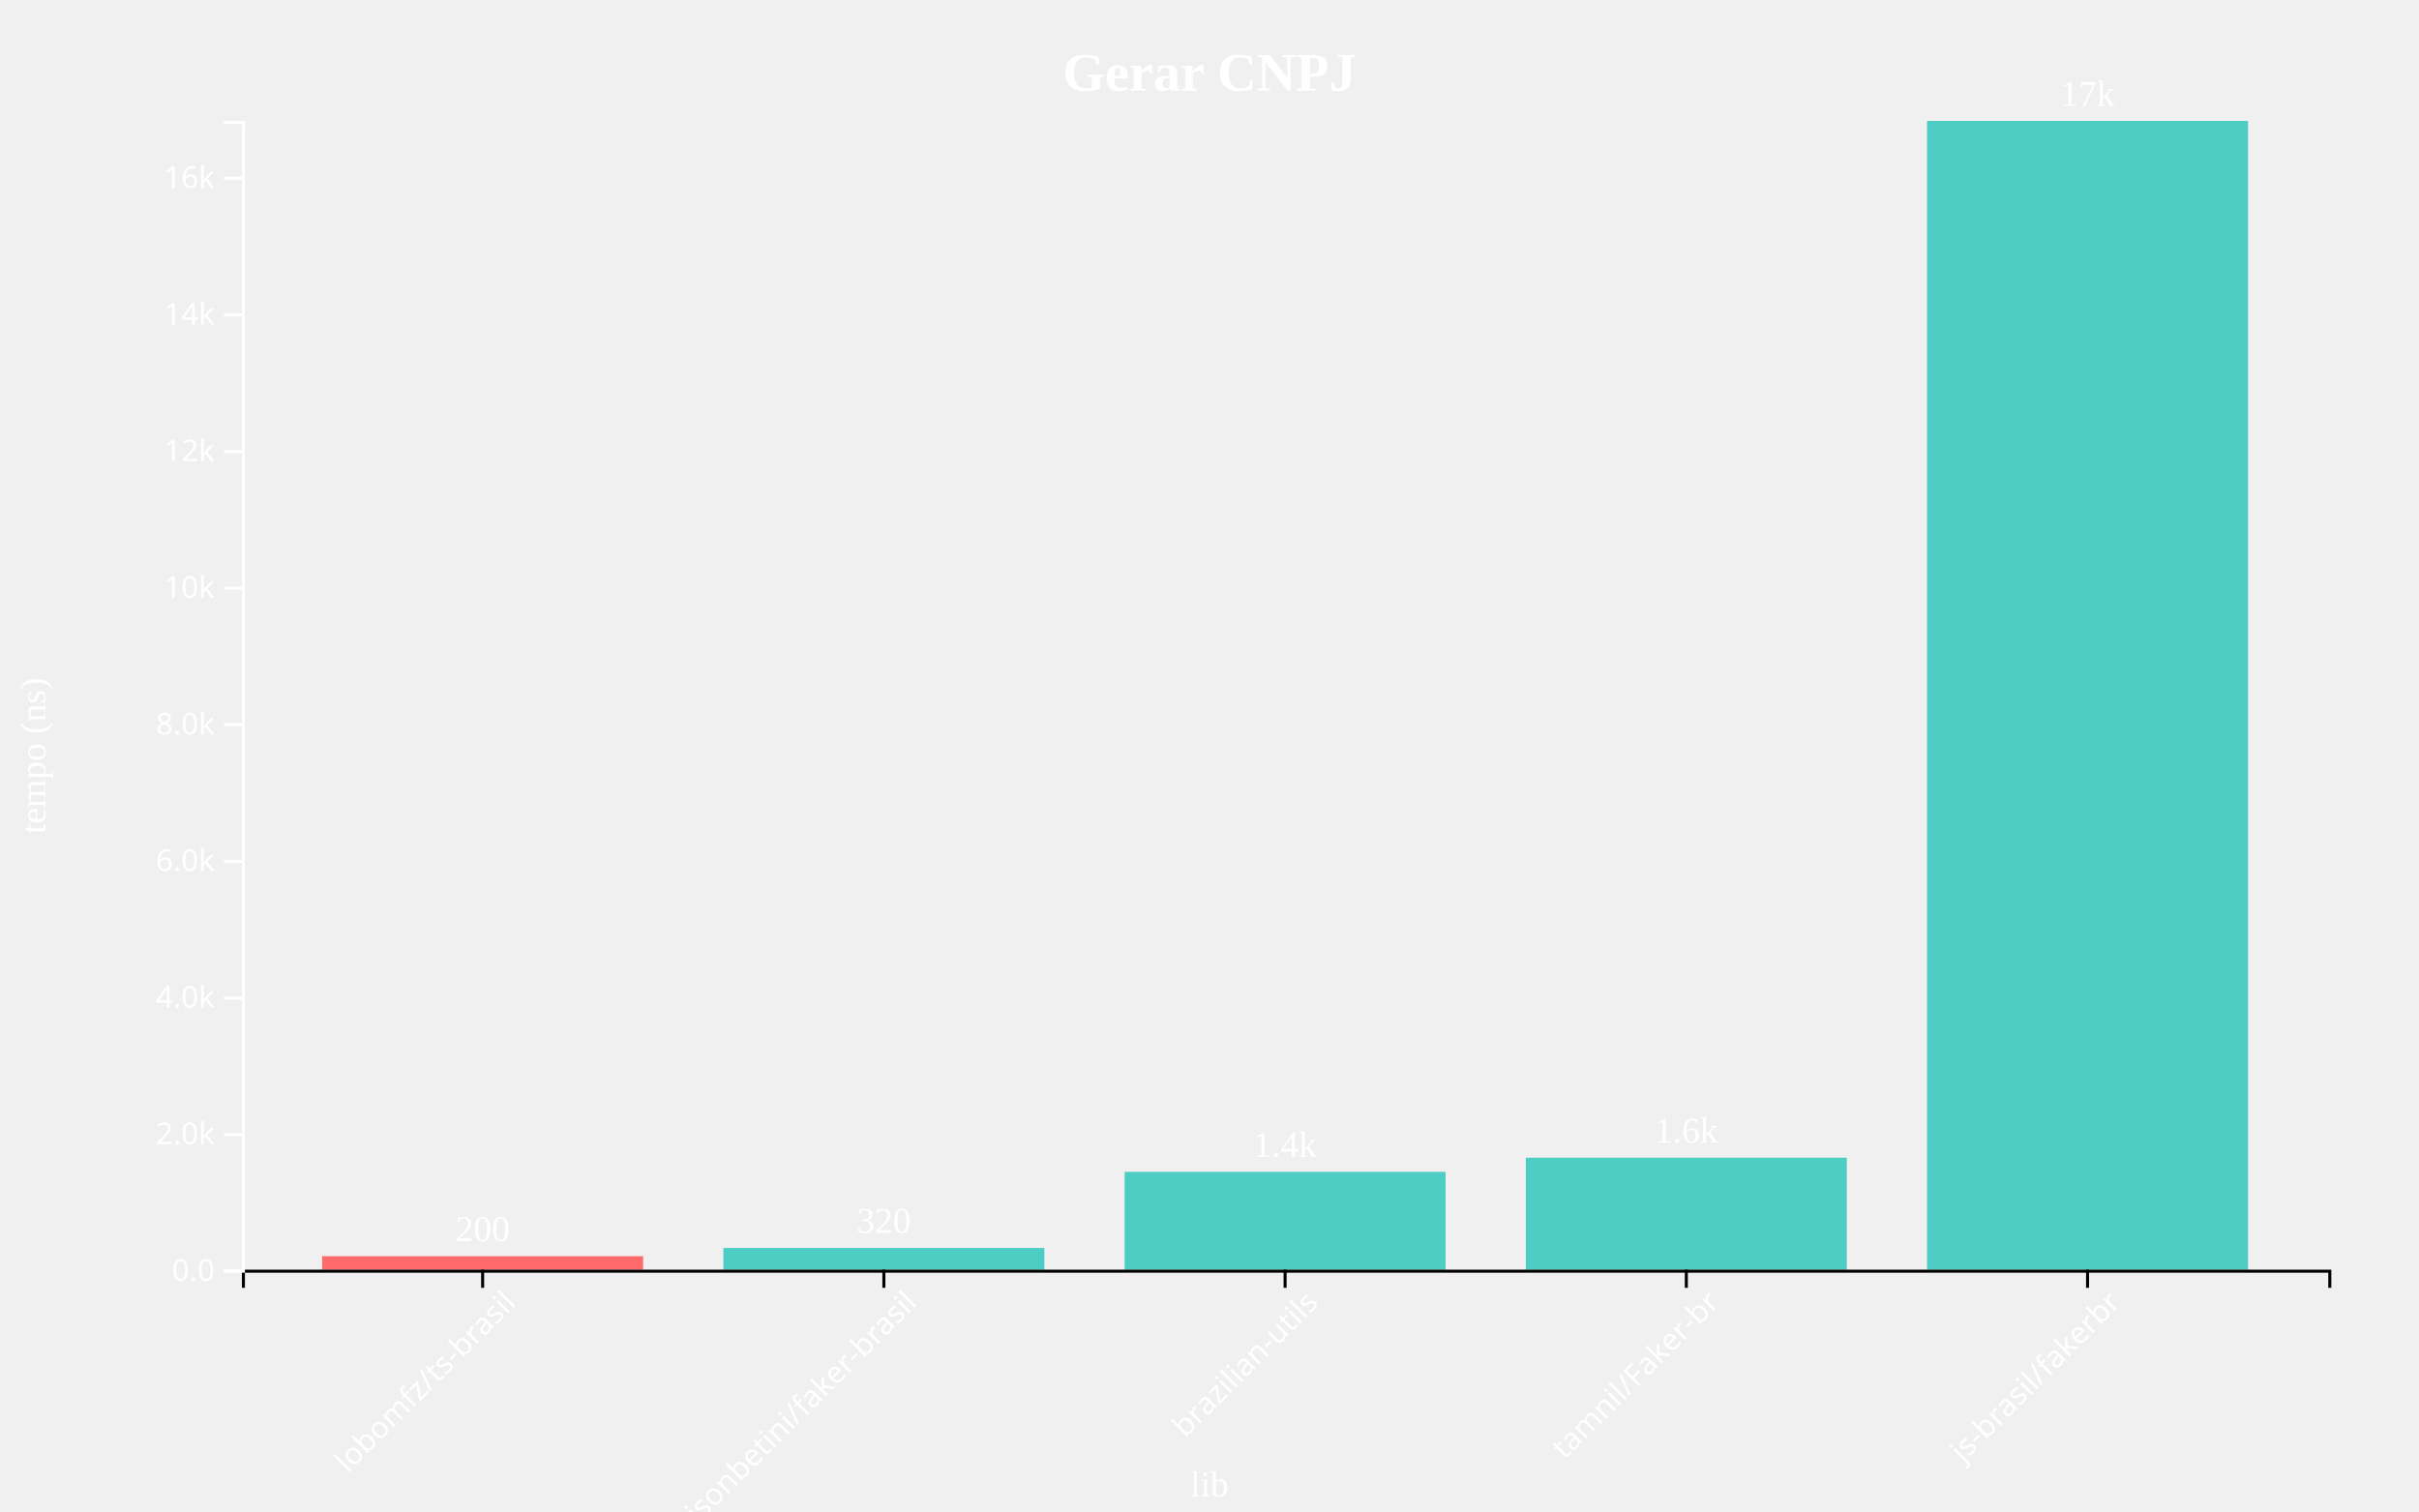
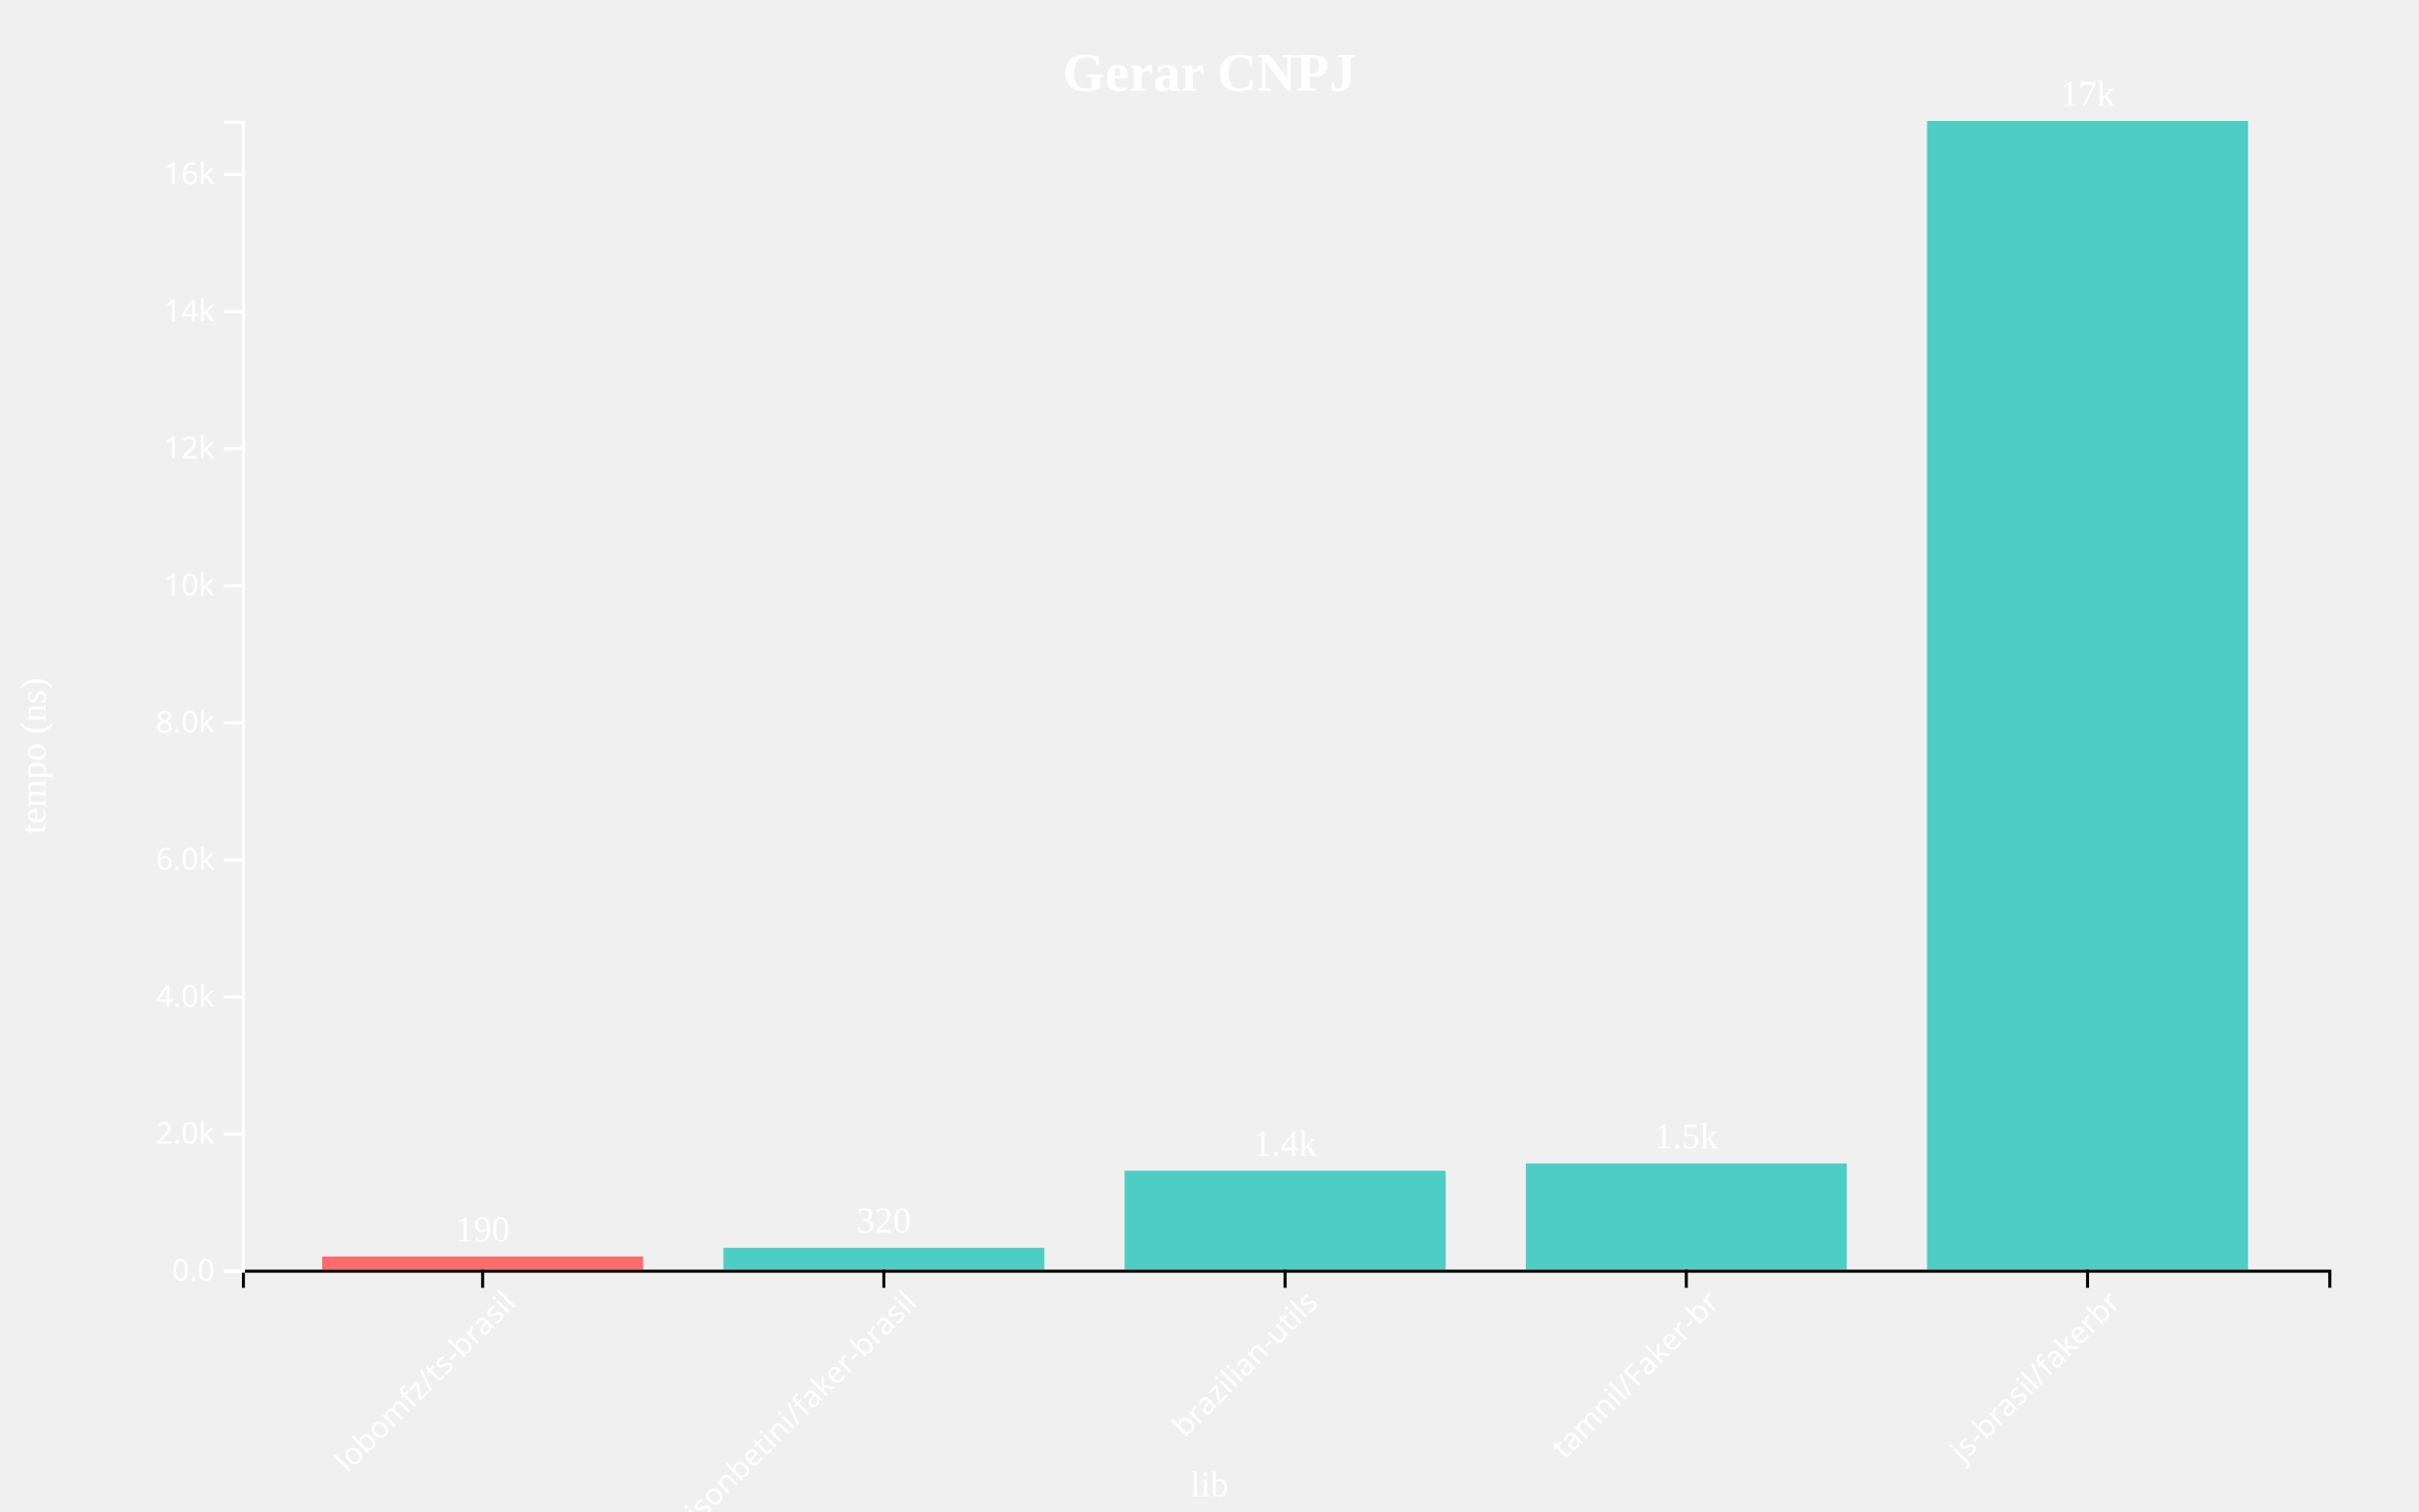
<svg xmlns="http://www.w3.org/2000/svg" width="800" height="500">
  <g transform="translate(80,40)">
-     <rect x="26.538" y="375.532" width="106.154" height="4.468" fill="#ff6b6b" />
-     <rect x="159.231" y="372.815" width="106.154" height="7.185" fill="#4ecdc4" />
-     <rect x="291.923" y="347.644" width="106.154" height="32.356" fill="#4ecdc4" />
-     <rect x="424.615" y="342.97" width="106.154" height="37.03" fill="#4ecdc4" />
+     <rect x="26.538" y="375.636" width="106.154" height="4.364" fill="#ff6b6b" />
+     <rect x="159.231" y="372.737" width="106.154" height="7.263" fill="#4ecdc4" />
+     <rect x="291.923" y="347.271" width="106.154" height="32.729" fill="#4ecdc4" />
+     <rect x="424.615" y="344.864" width="106.154" height="35.136" fill="#4ecdc4" />
    <rect x="557.308" y="0" width="106.154" height="380" fill="#4ecdc4" />
    <g transform="translate(0,380)" fill="none" font-size="10" font-family="sans-serif" text-anchor="middle">
      <path class="domain" stroke="currentColor" d="M0.5,6V0.5H690.5V6" />
      <g class="tick" opacity="1" transform="translate(79.61538,0)">
        <line stroke="currentColor" y2="6" />
        <text fill="currentColor" y="9" dy="0.71em" transform="rotate(-45)" style="text-anchor: end; fill: white;">lobomfz/ts-brasil</text>
      </g>
      <g class="tick" opacity="1" transform="translate(212.3077,0)">
        <line stroke="currentColor" y2="6" />
        <text fill="currentColor" y="9" dy="0.71em" transform="rotate(-45)" style="text-anchor: end; fill: white;">rhaymisonbetini/faker-brasil</text>
      </g>
      <g class="tick" opacity="1" transform="translate(345,0)">
        <line stroke="currentColor" y2="6" />
        <text fill="currentColor" y="9" dy="0.71em" transform="rotate(-45)" style="text-anchor: end; fill: white;">brazilian-utils</text>
      </g>
      <g class="tick" opacity="1" transform="translate(477.6923,0)">
        <line stroke="currentColor" y2="6" />
        <text fill="currentColor" y="9" dy="0.71em" transform="rotate(-45)" style="text-anchor: end; fill: white;">tamnil/Faker-br</text>
      </g>
      <g class="tick" opacity="1" transform="translate(610.3846,0)">
        <line stroke="currentColor" y2="6" />
        <text fill="currentColor" y="9" dy="0.71em" transform="rotate(-45)" style="text-anchor: end; fill: white;">js-brasil/fakerbr</text>
      </g>
    </g>
    <g fill="none" font-size="10" font-family="sans-serif" text-anchor="end">
      <path class="domain" stroke="white" d="M-6,380.5H0.5V0.5H-6" />
      <g class="tick" opacity="1" transform="translate(0,380.5)">
        <line stroke="white" x2="-6" />
        <text fill="currentColor" x="-9" dy="0.32em" style="fill: white;">0.0</text>
      </g>
-       <g class="tick" opacity="1" transform="translate(0,335.3104)">
+       <g class="tick" opacity="1" transform="translate(0,335.1531)">
        <line stroke="white" x2="-6" />
        <text fill="currentColor" x="-9" dy="0.32em" style="fill: white;">2.0k</text>
      </g>
-       <g class="tick" opacity="1" transform="translate(0,290.1209)">
+       <g class="tick" opacity="1" transform="translate(0,289.8063)">
        <line stroke="white" x2="-6" />
        <text fill="currentColor" x="-9" dy="0.32em" style="fill: white;">4.0k</text>
      </g>
-       <g class="tick" opacity="1" transform="translate(0,244.9313)">
+       <g class="tick" opacity="1" transform="translate(0,244.4594)">
        <line stroke="white" x2="-6" />
        <text fill="currentColor" x="-9" dy="0.32em" style="fill: white;">6.0k</text>
      </g>
-       <g class="tick" opacity="1" transform="translate(0,199.7417)">
+       <g class="tick" opacity="1" transform="translate(0,199.1126)">
        <line stroke="white" x2="-6" />
        <text fill="currentColor" x="-9" dy="0.32em" style="fill: white;">8.0k</text>
      </g>
-       <g class="tick" opacity="1" transform="translate(0,154.5522)">
+       <g class="tick" opacity="1" transform="translate(0,153.7657)">
        <line stroke="white" x2="-6" />
        <text fill="currentColor" x="-9" dy="0.32em" style="fill: white;">10k</text>
      </g>
-       <g class="tick" opacity="1" transform="translate(0,109.3626)">
+       <g class="tick" opacity="1" transform="translate(0,108.4188)">
        <line stroke="white" x2="-6" />
        <text fill="currentColor" x="-9" dy="0.32em" style="fill: white;">12k</text>
      </g>
-       <g class="tick" opacity="1" transform="translate(0,64.17301)">
+       <g class="tick" opacity="1" transform="translate(0,63.07197)">
        <line stroke="white" x2="-6" />
        <text fill="currentColor" x="-9" dy="0.32em" style="fill: white;">14k</text>
      </g>
-       <g class="tick" opacity="1" transform="translate(0,18.98344)">
+       <g class="tick" opacity="1" transform="translate(0,17.72511)">
        <line stroke="white" x2="-6" />
        <text fill="currentColor" x="-9" dy="0.32em" style="fill: white;">16k</text>
      </g>
    </g>
-     <text class="label" x="79.615" y="370.532" text-anchor="middle" style="fill: white;">200</text>
-     <text class="label" x="212.308" y="367.815" text-anchor="middle" style="fill: white;">320</text>
-     <text class="label" x="345" y="342.644" text-anchor="middle" style="fill: white;">1.4k</text>
-     <text class="label" x="477.692" y="337.97" text-anchor="middle" style="fill: white;">1.6k</text>
+     <text class="label" x="79.615" y="370.636" text-anchor="middle" style="fill: white;">190</text>
+     <text class="label" x="212.308" y="367.737" text-anchor="middle" style="fill: white;">320</text>
+     <text class="label" x="345" y="342.271" text-anchor="middle" style="fill: white;">1.4k</text>
+     <text class="label" x="477.692" y="339.864" text-anchor="middle" style="fill: white;">1.5k</text>
    <text class="label" x="610.385" y="-5" text-anchor="middle" style="fill: white;">17k</text>
  </g>
  <text x="400" y="495" text-anchor="middle" style="fill: white;">lib</text>
  <text transform="rotate(-90)" x="-250" y="15" text-anchor="middle" style="fill: white;">tempo (ns)</text>
  <text x="400" y="30" text-anchor="middle" style="font-size: 18px; font-weight: bold; fill: white;">Gerar CNPJ</text>
</svg>
